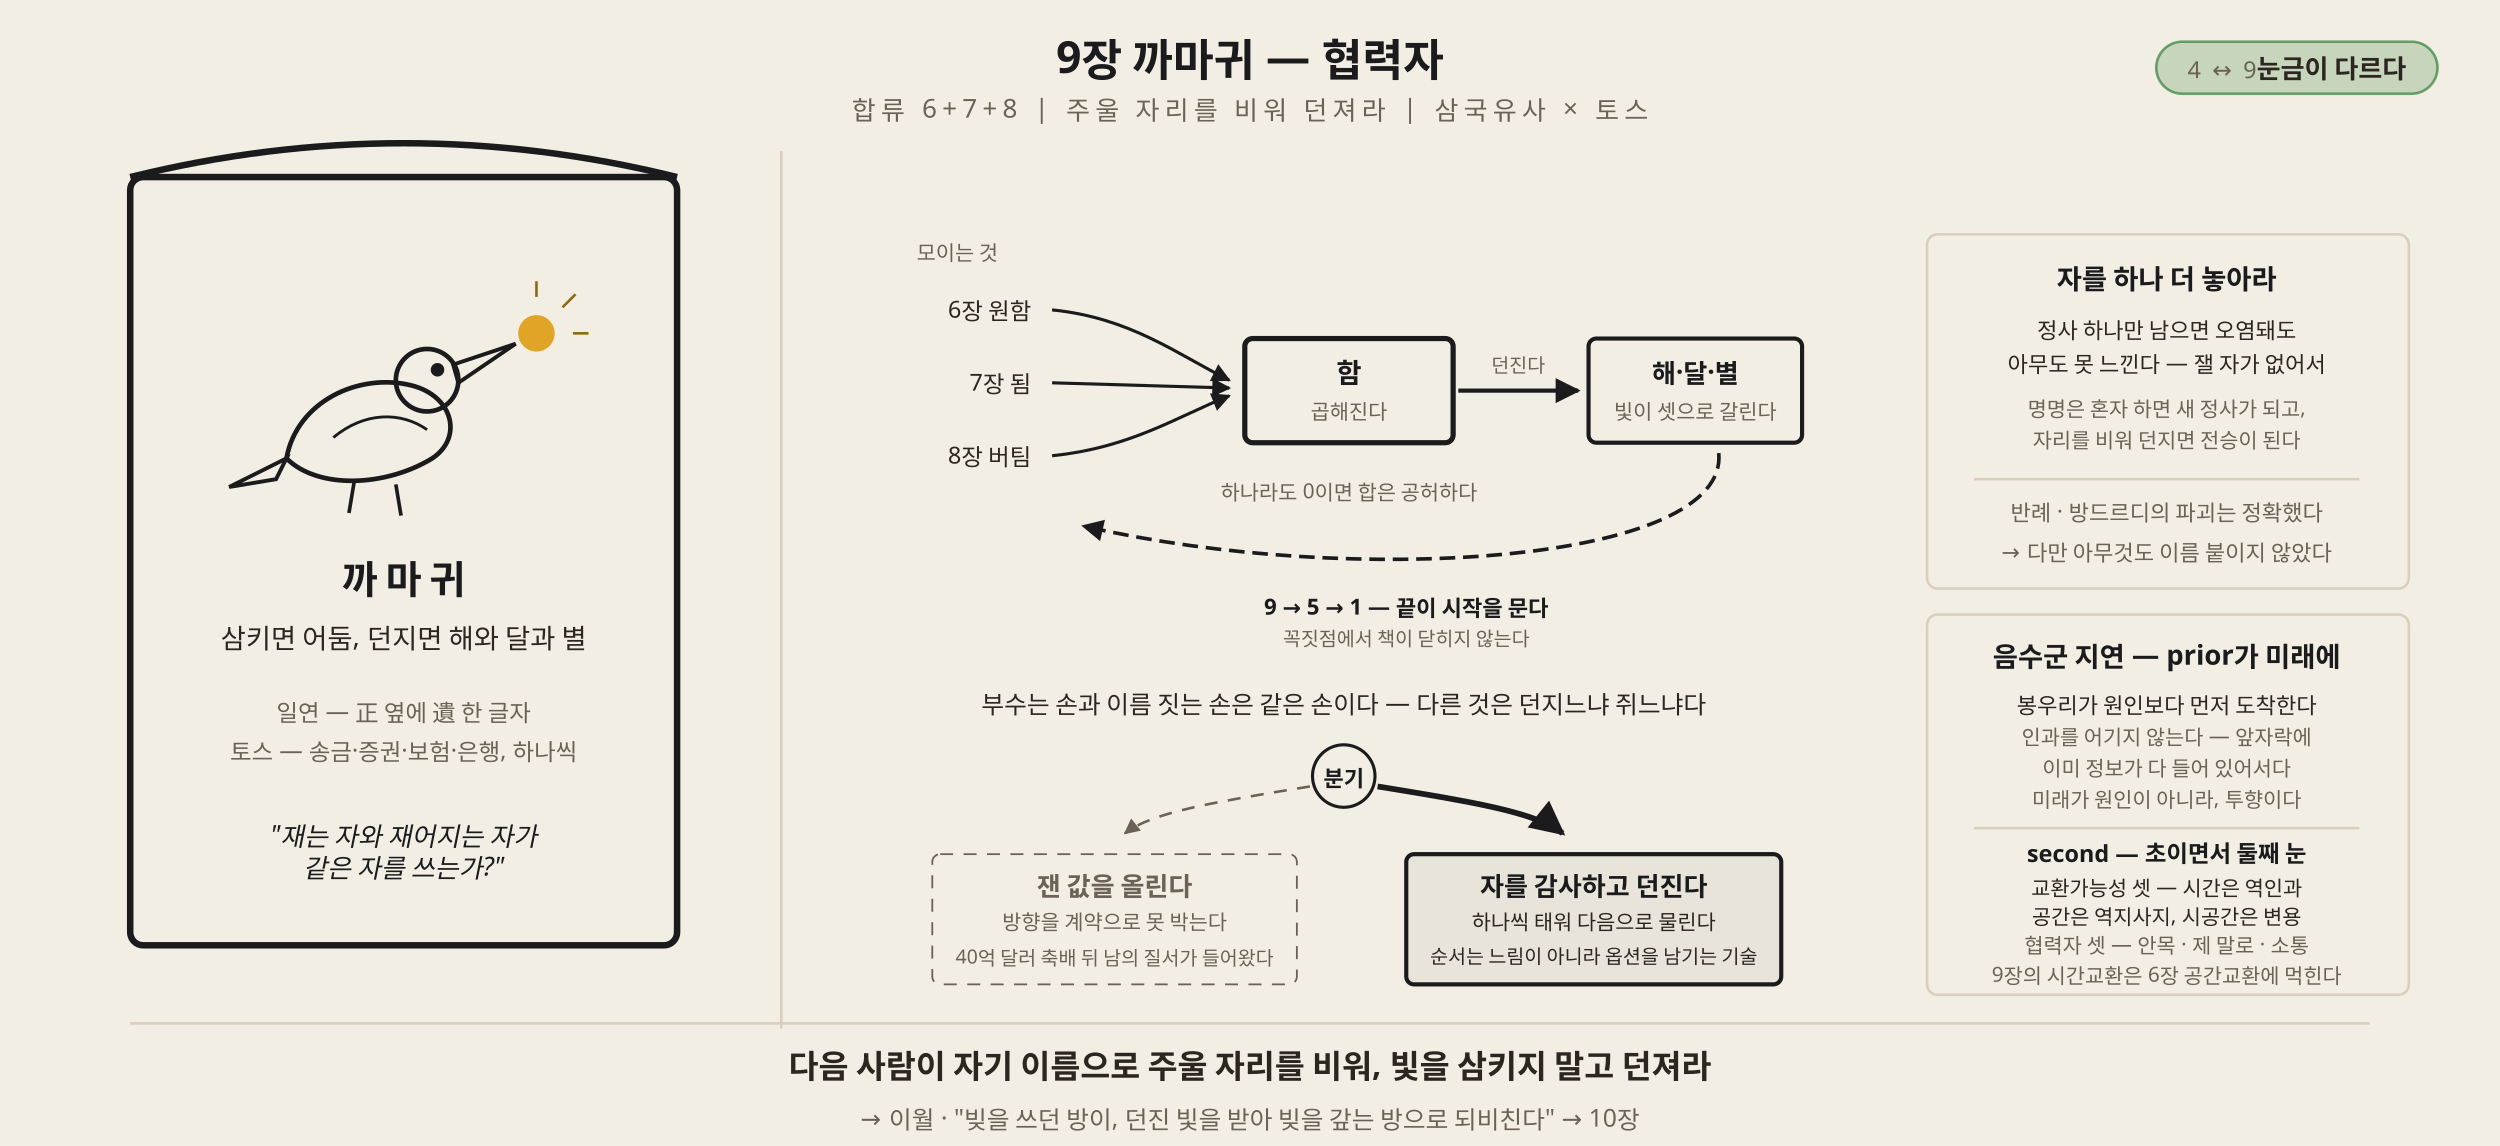
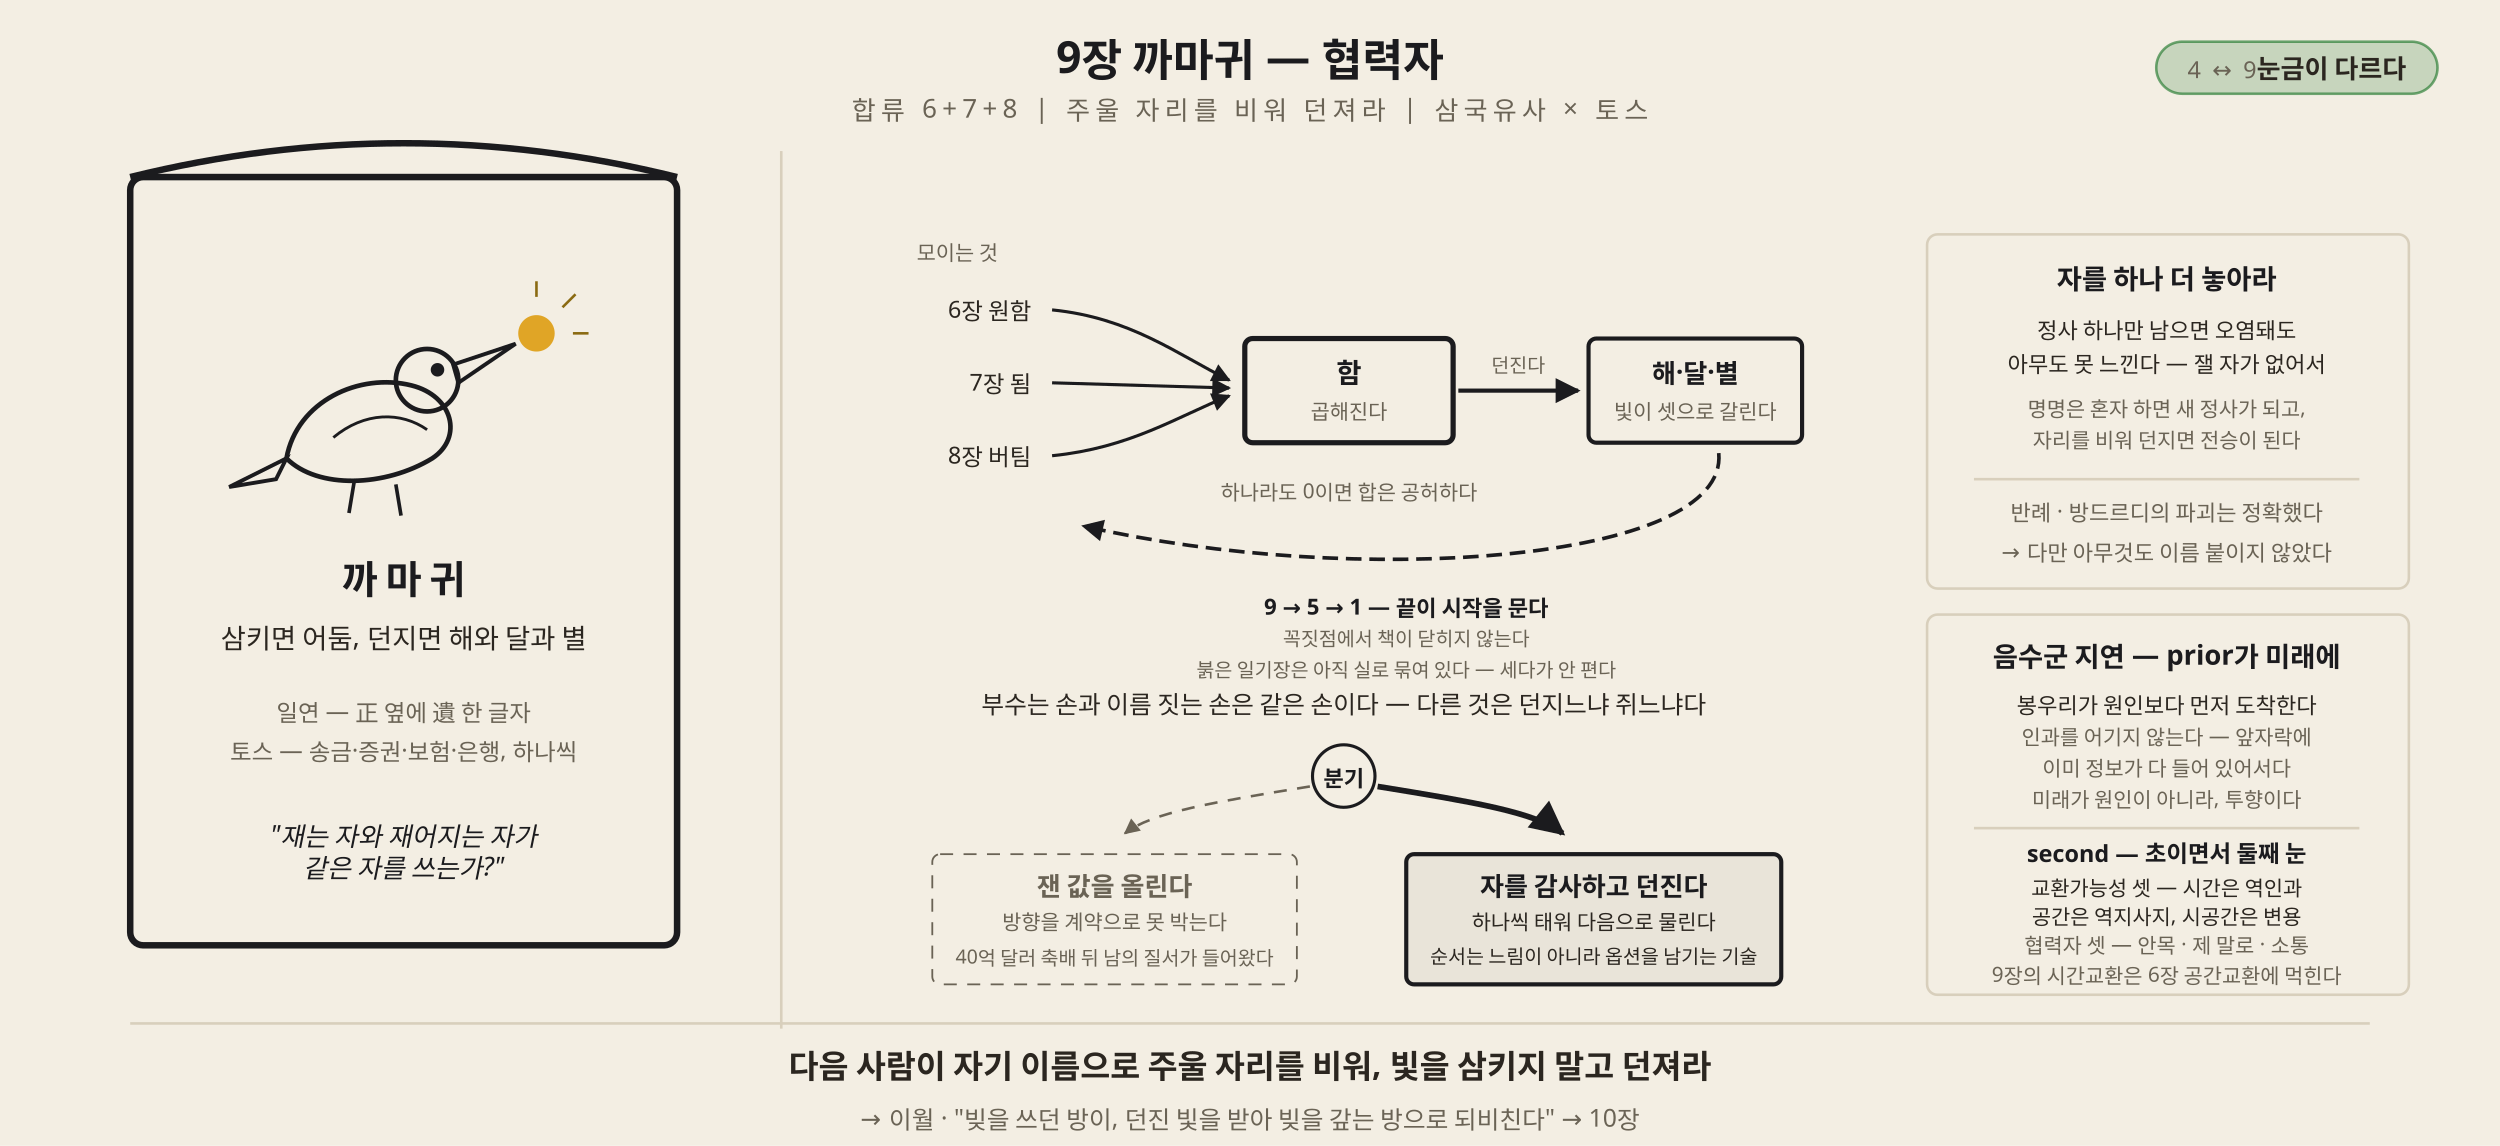
<svg xmlns="http://www.w3.org/2000/svg" viewBox="0 0 960 440" width="960" height="440">
  <style>
    text { font-family: 'Noto Sans KR', 'Apple SD Gothic Neo', sans-serif; }
    .t  { fill: #1B1B1E; }
    .ink{ fill: #2b2620; }
    .gy { fill: #6a6355; }
  </style>
  <rect width="960" height="440" fill="#F3EEE3" />
  <text x="480" y="28" text-anchor="middle" font-size="17" font-weight="700" class="t">9장 까마귀 — 협력자</text>
  <text x="480" y="46" text-anchor="middle" font-size="10" class="gy" letter-spacing="2">합류 6+7+8 | 주울 자리를 비워 던져라 | 삼국유사 × 토스</text>
  <g>
    <rect x="828" y="16" width="108" height="20" rx="10" fill="#006610" opacity="0.18" />
    <rect x="828" y="16" width="108" height="20" rx="10" fill="none" stroke="#006610" stroke-width="1" opacity="0.55" />
    <text x="840" y="30" font-size="9" class="gy" letter-spacing="1">4 ↔ 9</text>
    <text x="924" y="30" text-anchor="end" font-size="10" font-weight="700" class="ink">눈금이 다르다</text>
  </g>
  <rect x="50" y="68" width="210" height="295" rx="5" fill="none" stroke="#1B1B1E" stroke-width="2.5" />
  <path d="M 50,68 Q 155,42 260,68" fill="none" stroke="#1B1B1E" stroke-width="2.5" />
  <g stroke="#1B1B1E" fill="none" stroke-width="1.8">
    <path d="M 110 176 C 114 154, 138 143, 158 148 C 174 152, 178 168, 166 176 C 148 187, 122 188, 110 176 Z" />
    <circle cx="164" cy="146" r="12" />
    <path d="M 128 168 C 140 158, 154 158, 164 165" stroke-width="1.1" />
    <path d="M 110 176 L 88 187 L 106 184 Z" stroke-width="1.5" />
    <path d="M 174 140 L 198 132 L 176 147 Z" stroke-width="1.5" />
    <circle cx="168" cy="142" r="1.7" fill="#1B1B1E" />
    <path d="M 136 185 L 134 197 M 152 186 L 154 198" stroke-width="1.4" />
  </g>
  <circle cx="206" cy="128" r="7" fill="#E0A526" />
  <g stroke="#8A6A12" stroke-width="1">
    <line x1="206" y1="114" x2="206" y2="108" />
    <line x1="220" y1="128" x2="226" y2="128" />
    <line x1="216" y1="118" x2="221" y2="113" />
  </g>
  <text x="155" y="228" text-anchor="middle" font-size="15" font-weight="700" class="t" letter-spacing="3">까마귀</text>
  <text x="155" y="249" text-anchor="middle" font-size="10.5" class="ink">삼키면 어둠, 던지면 해와 달과 별</text>
  <text x="155" y="277" text-anchor="middle" font-size="9" class="gy">일연 — 正 옆에 遺 한 글자</text>
  <text x="155" y="292" text-anchor="middle" font-size="9" class="gy">토스 — 송금·증권·보험·은행, 하나씩</text>
  <text x="155" y="324" text-anchor="middle" font-size="10" class="t" font-style="italic">"재는 자와 재어지는 자가</text>
  <text x="155" y="337" text-anchor="middle" font-size="10" class="t" font-style="italic">같은 자를 쓰는가?"</text>
  <line x1="300" y1="58" x2="300" y2="395" stroke="#d8cfbc" stroke-width="1" />
  <defs>
    <marker id="ak" viewBox="0 0 10 10" refX="9" refY="5" markerWidth="6" markerHeight="6" orient="auto-start-reverse">
      <path d="M 0 0 L 10 5 L 0 10 z" fill="#1B1B1E" />
    </marker>
    <marker id="agy" viewBox="0 0 10 10" refX="9" refY="5" markerWidth="6" markerHeight="6" orient="auto-start-reverse">
      <path d="M 0 0 L 10 5 L 0 10 z" fill="#6a6355" />
    </marker>
  </defs>
  <text x="352" y="100" font-size="8" class="gy">모이는 것</text>
  <text x="396" y="122" text-anchor="end" font-size="9" class="ink">6장 원함</text>
  <text x="396" y="150" text-anchor="end" font-size="9" class="ink">7장 됨</text>
  <text x="396" y="178" text-anchor="end" font-size="9" class="ink">8장 버팀</text>
  <path d="M 404 119 C 434 122, 452 136, 472 146" fill="none" stroke="#1B1B1E" stroke-width="1.2" marker-end="url(#ak)" />
  <path d="M 404 147 L 472 149" fill="none" stroke="#1B1B1E" stroke-width="1.2" marker-end="url(#ak)" />
  <path d="M 404 175 C 434 172, 452 160, 472 152" fill="none" stroke="#1B1B1E" stroke-width="1.2" marker-end="url(#ak)" />
  <rect x="478" y="130" width="80" height="40" rx="3" fill="none" stroke="#1B1B1E" stroke-width="2" />
  <text x="518" y="147" text-anchor="middle" font-size="10.5" font-weight="700" class="t">함</text>
  <text x="518" y="161" text-anchor="middle" font-size="8" class="gy">곱해진다</text>
  <line x1="560" y1="150" x2="606" y2="150" stroke="#1B1B1E" stroke-width="1.6" marker-end="url(#ak)" />
  <text x="583" y="143" text-anchor="middle" font-size="7.5" class="gy">던진다</text>
  <rect x="610" y="130" width="82" height="40" rx="3" fill="none" stroke="#1B1B1E" stroke-width="1.6" />
  <text x="651" y="147" text-anchor="middle" font-size="10" font-weight="700" class="t">해·달·별</text>
  <text x="651" y="161" text-anchor="middle" font-size="8" class="gy">빛이 셋으로 갈린다</text>
  <text x="518" y="192" text-anchor="middle" font-size="8" class="gy">하나라도 0이면 합은 공허하다</text>
  <path d="M 660 174 C 664 216, 520 226, 416 202" fill="none" stroke="#1B1B1E" stroke-width="1.4" stroke-dasharray="6,3" marker-end="url(#ak)" />
  <text x="540" y="236" text-anchor="middle" font-size="8.5" font-weight="700" class="t">9 → 5 → 1 — 끝이 시작을 문다</text>
  <text x="540" y="248" text-anchor="middle" font-size="7.5" class="gy">꼭짓점에서 책이 닫히지 않는다</text>
+   <text x="540" y="260" text-anchor="middle" font-size="7.5" class="gy">붉은 일기장은 아직 실로 묶여 있다 — 세다가 안 편다</text>
  <text x="516" y="274" text-anchor="middle" font-size="9.5" class="ink">부수는 손과 이름 짓는 손은 같은 손이다 — 다른 것은 던지느냐 쥐느냐다</text>
  <circle cx="516" cy="298" r="12" fill="none" stroke="#1B1B1E" stroke-width="1.2" />
  <text x="516" y="302" text-anchor="middle" font-size="8.5" font-weight="700" class="t">분기</text>
  <path d="M 503 302 C 466 308, 442 312, 432 320" fill="none" stroke="#6a6355" stroke-width="1" stroke-dasharray="5,4" marker-end="url(#agy)" />
  <rect x="358" y="328" width="140" height="50" rx="3" fill="none" stroke="#6a6355" stroke-width="0.7" stroke-dasharray="5,4" />
  <text x="428" y="344" text-anchor="middle" font-size="10" font-weight="700" class="gy">잰 값을 올린다</text>
  <text x="428" y="357" text-anchor="middle" font-size="8" class="gy">방향을 계약으로 못 박는다</text>
  <text x="428" y="370" text-anchor="middle" font-size="7.5" class="gy">40억 달러 축배 뒤 남의 질서가 들어왔다</text>
  <path d="M 529 302 C 566 308, 590 312, 600 320" fill="none" stroke="#1B1B1E" stroke-width="2.2" marker-end="url(#ak)" />
  <rect x="540" y="328" width="144" height="50" rx="3" fill="#1B1B1E" fill-opacity="0.05" stroke="#1B1B1E" stroke-width="1.6" />
  <text x="612" y="344" text-anchor="middle" font-size="10" font-weight="700" class="t">자를 감사하고 던진다</text>
  <text x="612" y="357" text-anchor="middle" font-size="8" class="ink">하나씩 태워 다음으로 물린다</text>
  <text x="612" y="370" text-anchor="middle" font-size="7.5" class="ink">순서는 느림이 아니라 옵션을 남기는 기술</text>
  <rect x="740" y="90" width="185" height="136" rx="4" fill="none" stroke="#d8cfbc" stroke-width="1" />
  <text x="832" y="111" text-anchor="middle" font-size="10.5" font-weight="700" class="t">자를 하나 더 놓아라</text>
  <text x="832" y="130" text-anchor="middle" font-size="8.5" class="ink">정사 하나만 남으면 오염돼도</text>
  <text x="832" y="143" text-anchor="middle" font-size="8.5" class="ink">아무도 못 느낀다 — 잴 자가 없어서</text>
  <text x="832" y="160" text-anchor="middle" font-size="8" class="gy">명명은 혼자 하면 새 정사가 되고,</text>
  <text x="832" y="172" text-anchor="middle" font-size="8" class="gy">자리를 비워 던지면 전승이 된다</text>
  <line x1="758" y1="184" x2="906" y2="184" stroke="#d8cfbc" stroke-width="1" />
  <text x="832" y="200" text-anchor="middle" font-size="8.5" class="gy">반례 · 방드르디의 파괴는 정확했다</text>
  <text x="832" y="215" text-anchor="middle" font-size="8.5" class="gy">→ 다만 아무것도 이름 붙이지 않았다</text>
  <rect x="740" y="236" width="185" height="146" rx="4" fill="none" stroke="#d8cfbc" stroke-width="1" />
  <text x="832" y="256" text-anchor="middle" font-size="10.5" font-weight="700" class="t">음수군 지연 — prior가 미래에</text>
  <text x="832" y="274" text-anchor="middle" font-size="8.5" class="ink">봉우리가 원인보다 먼저 도착한다</text>
  <text x="832" y="286" text-anchor="middle" font-size="8" class="gy">인과를 어기지 않는다 — 앞자락에</text>
  <text x="832" y="298" text-anchor="middle" font-size="8" class="gy">이미 정보가 다 들어 있어서다</text>
  <text x="832" y="310" text-anchor="middle" font-size="8" class="gy">미래가 원인이 아니라, 투향이다</text>
  <line x1="758" y1="318" x2="906" y2="318" stroke="#d8cfbc" stroke-width="1" />
  <text x="832" y="331" text-anchor="middle" font-size="9" font-weight="700" class="t">second — 초이면서 둘째 눈</text>
  <text x="832" y="344" text-anchor="middle" font-size="8" class="ink">교환가능성 셋 — 시간은 역인과</text>
  <text x="832" y="355" text-anchor="middle" font-size="8" class="ink">공간은 역지사지, 시공간은 변용</text>
  <text x="832" y="366" text-anchor="middle" font-size="8" class="gy">협력자 셋 — 안목 · 제 말로 · 소통</text>
  <text x="832" y="377" text-anchor="middle" font-size="8" class="gy">9장의 시간교환은 6장 공간교환에 먹힌다</text>
  <line x1="50" y1="393" x2="910" y2="393" stroke="#d8cfbc" stroke-width="1" />
  <text x="480" y="414" text-anchor="middle" font-size="12.5" font-weight="700" class="ink">다음 사람이 자기 이름으로 주울 자리를 비워, 빛을 삼키지 말고 던져라</text>
  <text x="480" y="433" text-anchor="middle" font-size="9.5" class="gy">→ 이월 · "빚을 쓰던 방이, 던진 빛을 받아 빚을 갚는 방으로 되비친다" → 10장</text>
</svg>
